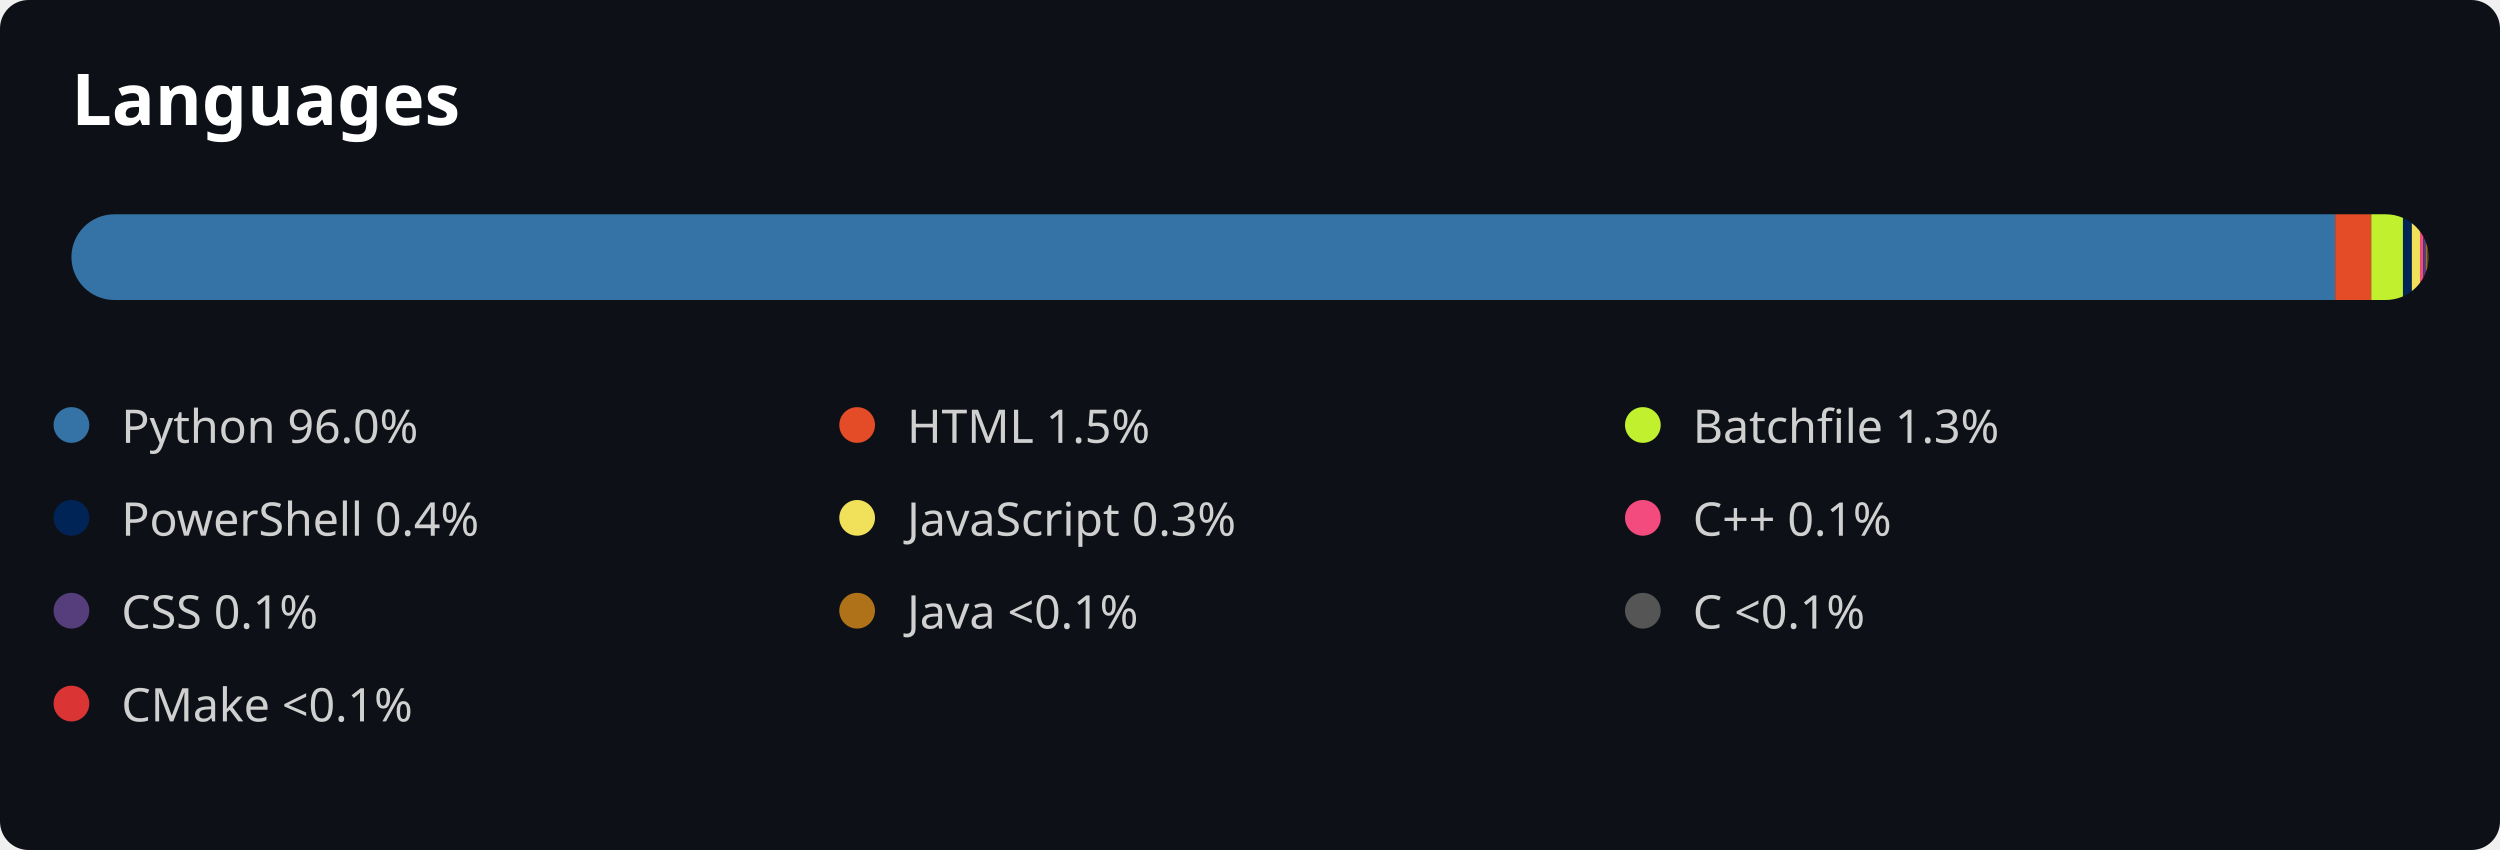
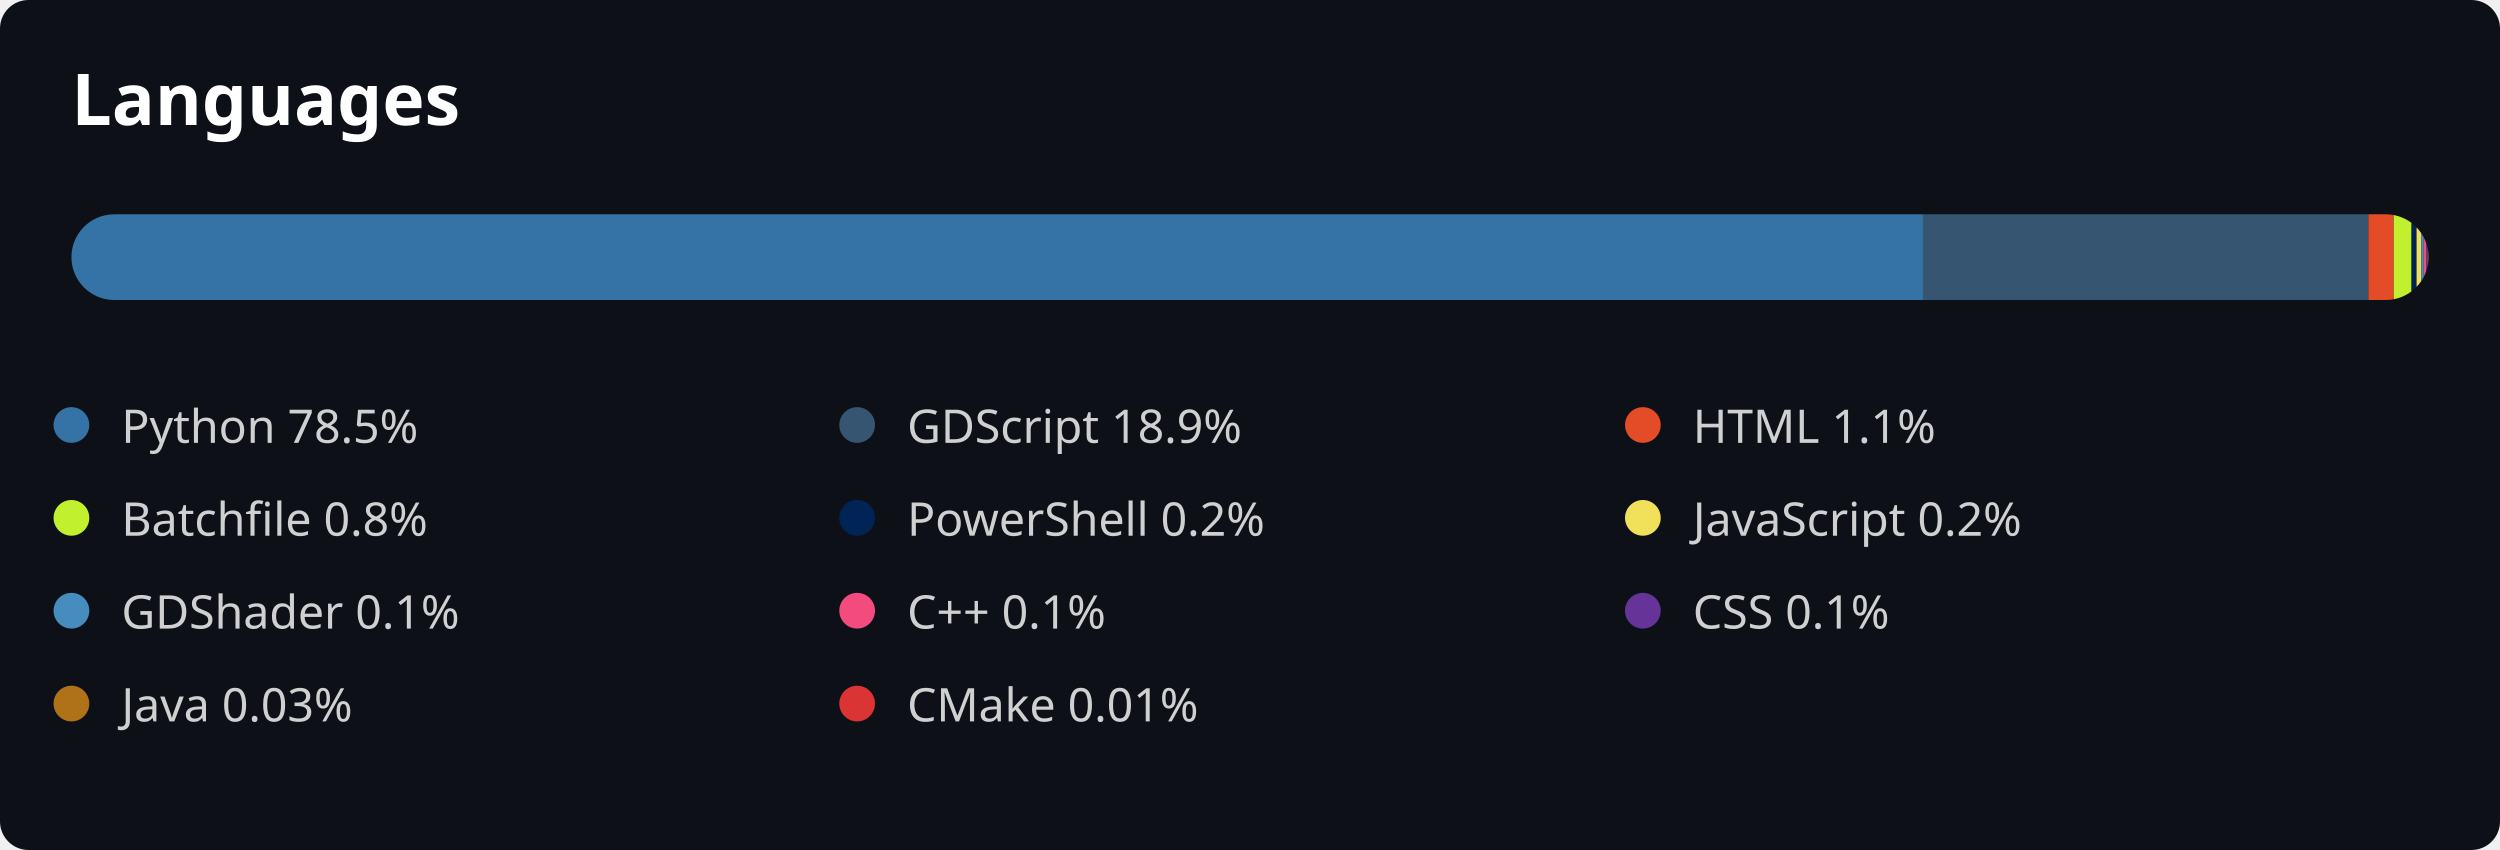
<svg xmlns="http://www.w3.org/2000/svg" width="700" height="238" viewBox="0 0 700 238">
  <style>
    .title { font: 600 20px 'Segoe UI', Ubuntu, Sans-Serif; fill: #ffffff; }
    .legend-text { font: 400 13px 'Segoe UI', Ubuntu, Sans-Serif; fill: #d0d0d0; }
  </style>
  <rect width="100%" height="100%" rx="8" fill="#0d1117" />
  <text x="20" y="35" class="title">Languages</text>
  <clipPath id="barClip">
    <rect x="20" y="60" width="660" height="24" rx="12.0" />
  </clipPath>
  <g clip-path="url(#barClip)">
-     <rect x="20.00" y="60" width="633.84" height="24" fill="#3572A5" />
-     <rect x="653.84" y="60" width="10.11" height="24" fill="#e34c26" />
-     <rect x="663.95" y="60" width="8.88" height="24" fill="#C1F12E" />
-     <rect x="672.83" y="60" width="2.49" height="24" fill="#012456" />
-     <rect x="675.32" y="60" width="2.29" height="24" fill="#f1e05a" />
-     <rect x="677.61" y="60" width="0.89" height="24" fill="#f34b7d" />
-     <rect x="678.50" y="60" width="0.78" height="24" fill="#563d7c" />
-     <rect x="679.29" y="60" width="0.38" height="24" fill="#b07219" />
-     <rect x="679.67" y="60" width="0.25" height="24" fill="#555555" />
-     <rect x="679.92" y="60" width="0.08" height="24" fill="#DA3434" />
+     <rect x="20.00" y="60" width="518.43" height="24" fill="#3572A5" />
+     <rect x="538.43" y="60" width="124.71" height="24" fill="#355570" />
+     <rect x="663.14" y="60" width="7.10" height="24" fill="#e34c26" />
+     <rect x="670.24" y="60" width="5.00" height="24" fill="#C1F12E" />
+     <rect x="675.24" y="60" width="1.40" height="24" fill="#012456" />
+     <rect x="676.64" y="60" width="1.29" height="24" fill="#f1e05a" />
+     <rect x="677.93" y="60" width="0.72" height="24" fill="#478CBF" />
+     <rect x="678.65" y="60" width="0.64" height="24" fill="#f34b7d" />
+     <rect x="679.30" y="60" width="0.44" height="24" fill="#663399" />
+     <rect x="679.74" y="60" width="0.22" height="24" fill="#b07219" />
+     <rect x="679.96" y="60" width="0.04" height="24" fill="#DA3434" />
  </g>
  <circle cx="20" cy="119" r="5" fill="#3572A5" />
-   <text x="34" y="124" class="legend-text">Python 96.0%</text>
-   <circle cx="240" cy="119" r="5" fill="#e34c26" />
-   <text x="254" y="124" class="legend-text">HTML 1.5%</text>
-   <circle cx="460" cy="119" r="5" fill="#C1F12E" />
-   <text x="474" y="124" class="legend-text">Batchfile 1.3%</text>
-   <circle cx="20" cy="145" r="5" fill="#012456" />
-   <text x="34" y="150" class="legend-text">PowerShell 0.4%</text>
-   <circle cx="240" cy="145" r="5" fill="#f1e05a" />
-   <text x="254" y="150" class="legend-text">JavaScript 0.3%</text>
-   <circle cx="460" cy="145" r="5" fill="#f34b7d" />
-   <text x="474" y="150" class="legend-text">C++ 0.1%</text>
-   <circle cx="20" cy="171" r="5" fill="#563d7c" />
-   <text x="34" y="176" class="legend-text">CSS 0.1%</text>
-   <circle cx="240" cy="171" r="5" fill="#b07219" />
-   <text x="254" y="176" class="legend-text">Java &lt;0.1%</text>
-   <circle cx="460" cy="171" r="5" fill="#555555" />
-   <text x="474" y="176" class="legend-text">C &lt;0.1%</text>
-   <circle cx="20" cy="197" r="5" fill="#DA3434" />
-   <text x="34" y="202" class="legend-text">CMake &lt;0.1%</text>
+   <text x="34" y="124" class="legend-text">Python 78.5%</text>
+   <circle cx="240" cy="119" r="5" fill="#355570" />
+   <text x="254" y="124" class="legend-text">GDScript 18.9%</text>
+   <circle cx="460" cy="119" r="5" fill="#e34c26" />
+   <text x="474" y="124" class="legend-text">HTML 1.1%</text>
+   <circle cx="20" cy="145" r="5" fill="#C1F12E" />
+   <text x="34" y="150" class="legend-text">Batchfile 0.8%</text>
+   <circle cx="240" cy="145" r="5" fill="#012456" />
+   <text x="254" y="150" class="legend-text">PowerShell 0.2%</text>
+   <circle cx="460" cy="145" r="5" fill="#f1e05a" />
+   <text x="474" y="150" class="legend-text">JavaScript 0.2%</text>
+   <circle cx="20" cy="171" r="5" fill="#478CBF" />
+   <text x="34" y="176" class="legend-text">GDShader 0.1%</text>
+   <circle cx="240" cy="171" r="5" fill="#f34b7d" />
+   <text x="254" y="176" class="legend-text">C++ 0.1%</text>
+   <circle cx="460" cy="171" r="5" fill="#663399" />
+   <text x="474" y="176" class="legend-text">CSS 0.1%</text>
+   <circle cx="20" cy="197" r="5" fill="#b07219" />
+   <text x="34" y="202" class="legend-text">Java 0.03%</text>
+   <circle cx="240" cy="197" r="5" fill="#DA3434" />
+   <text x="254" y="202" class="legend-text">CMake 0.01%</text>
</svg>
